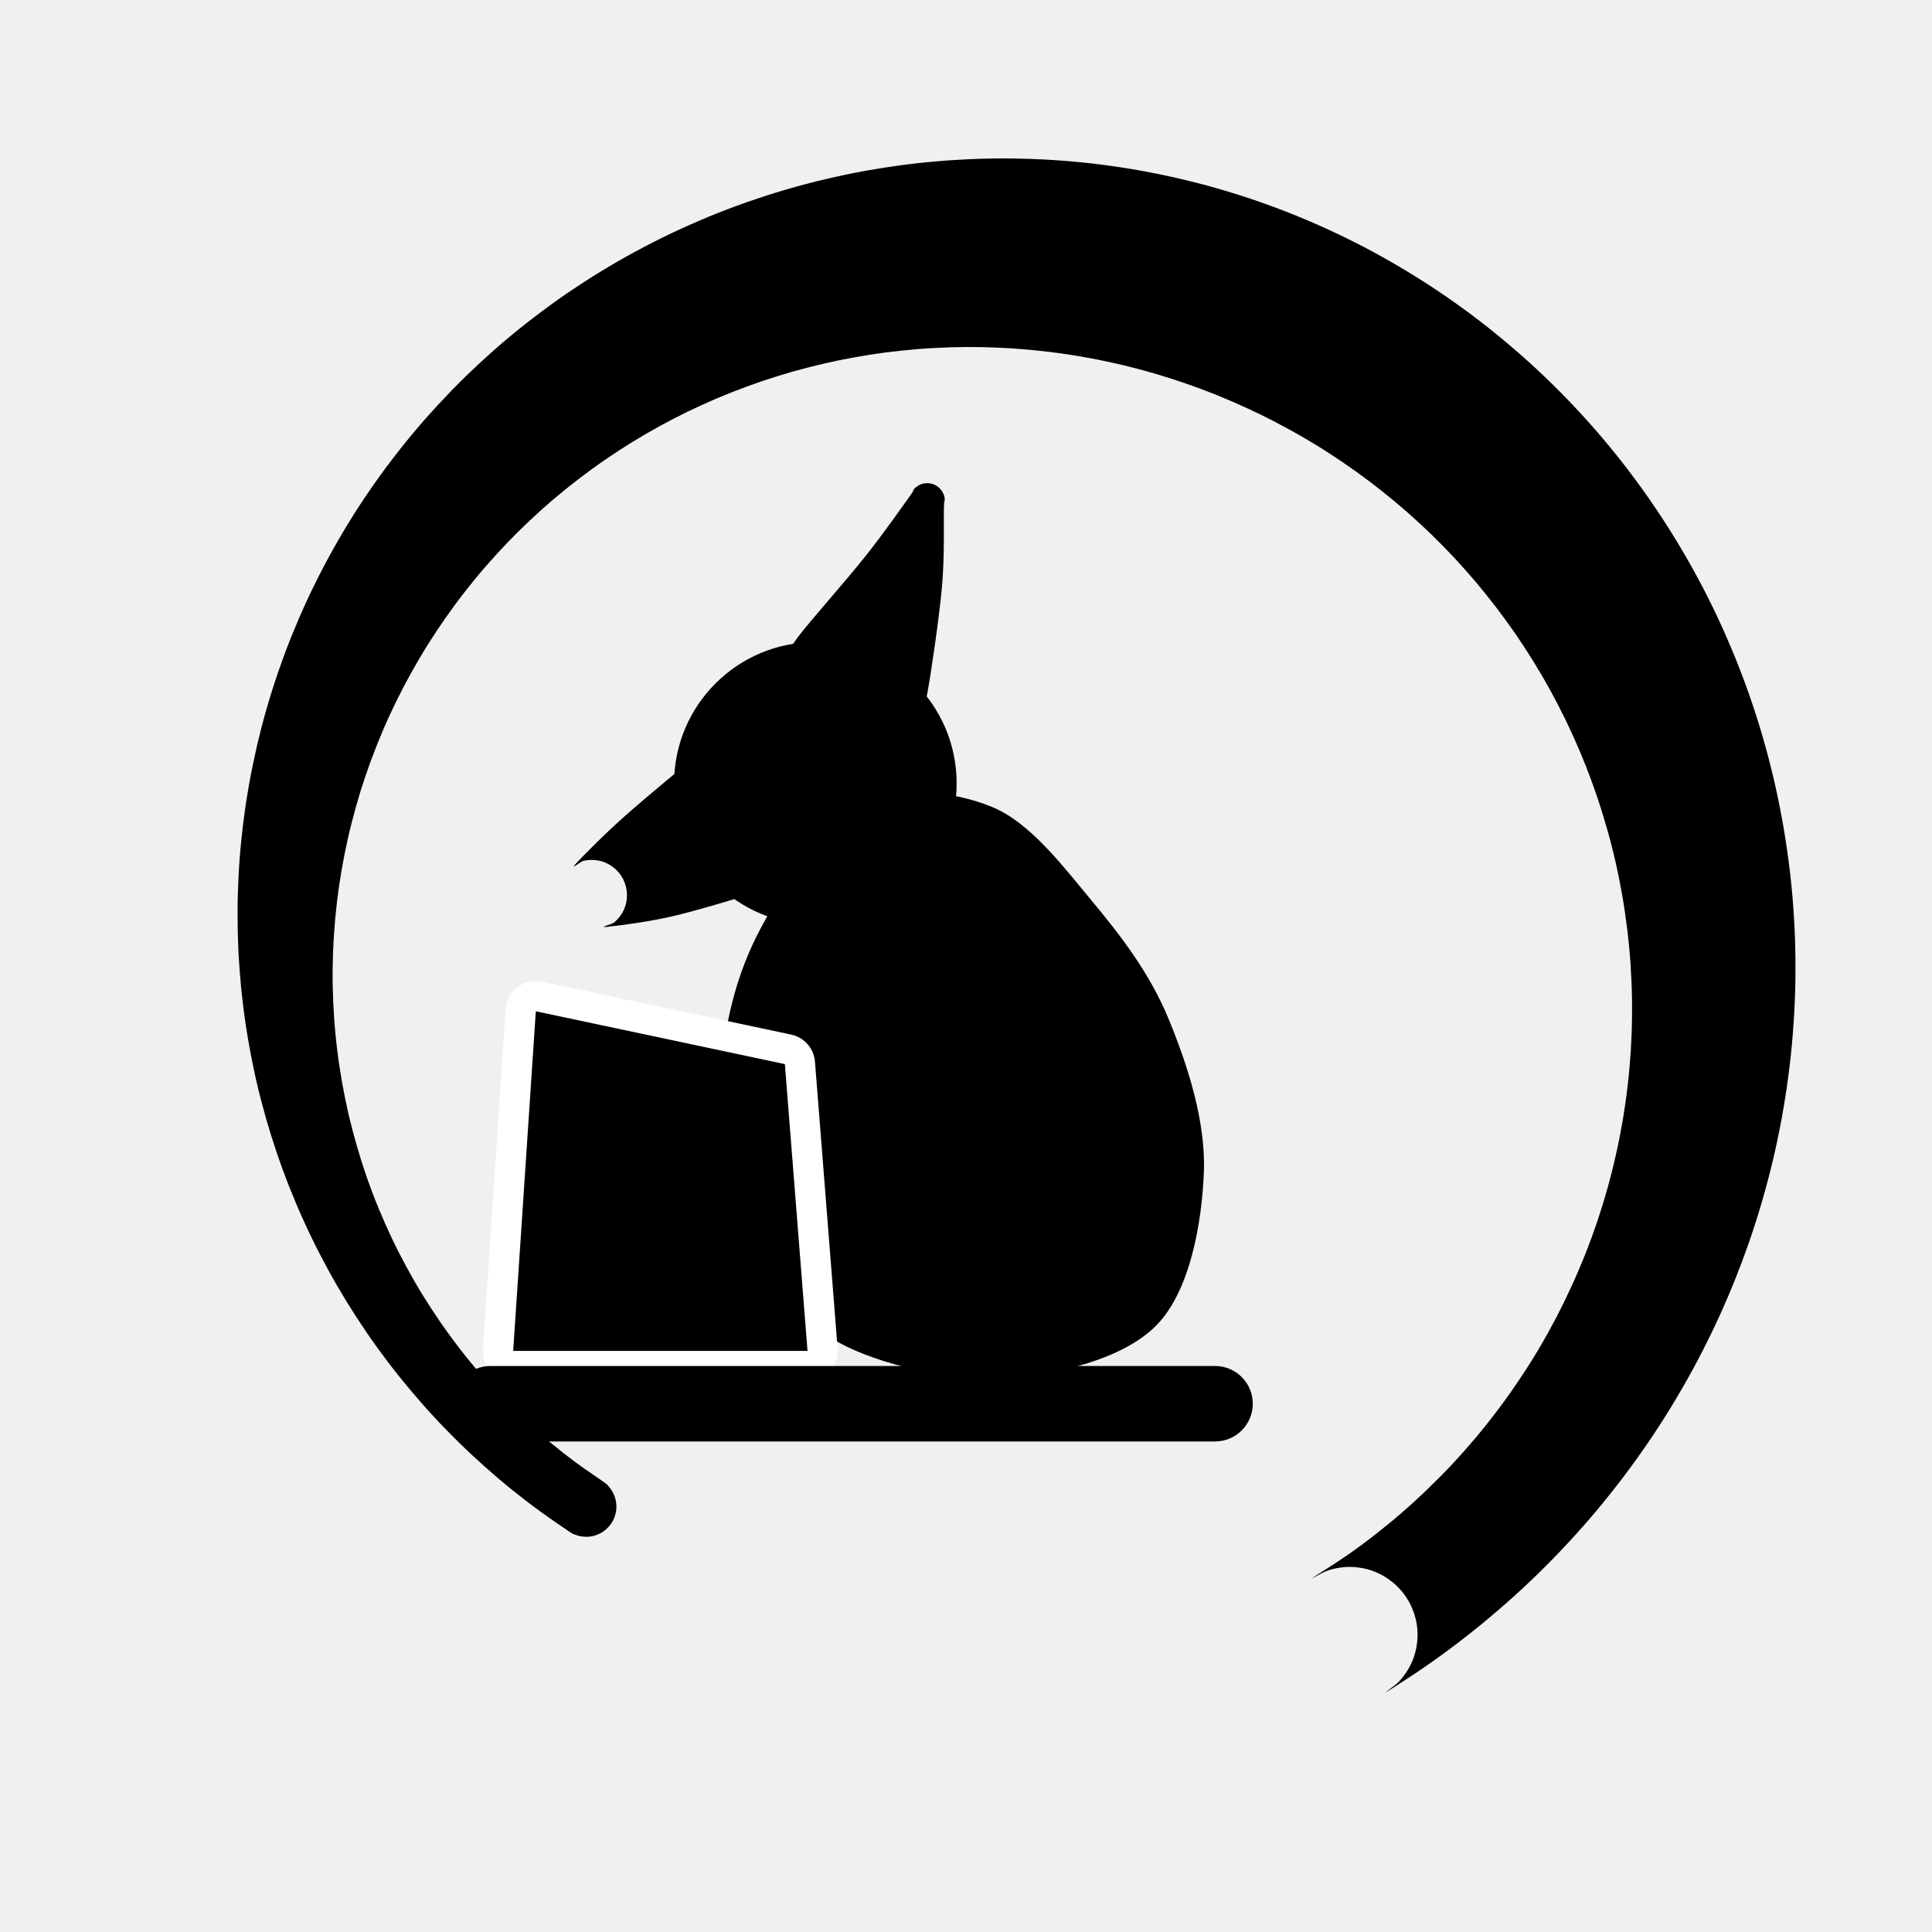
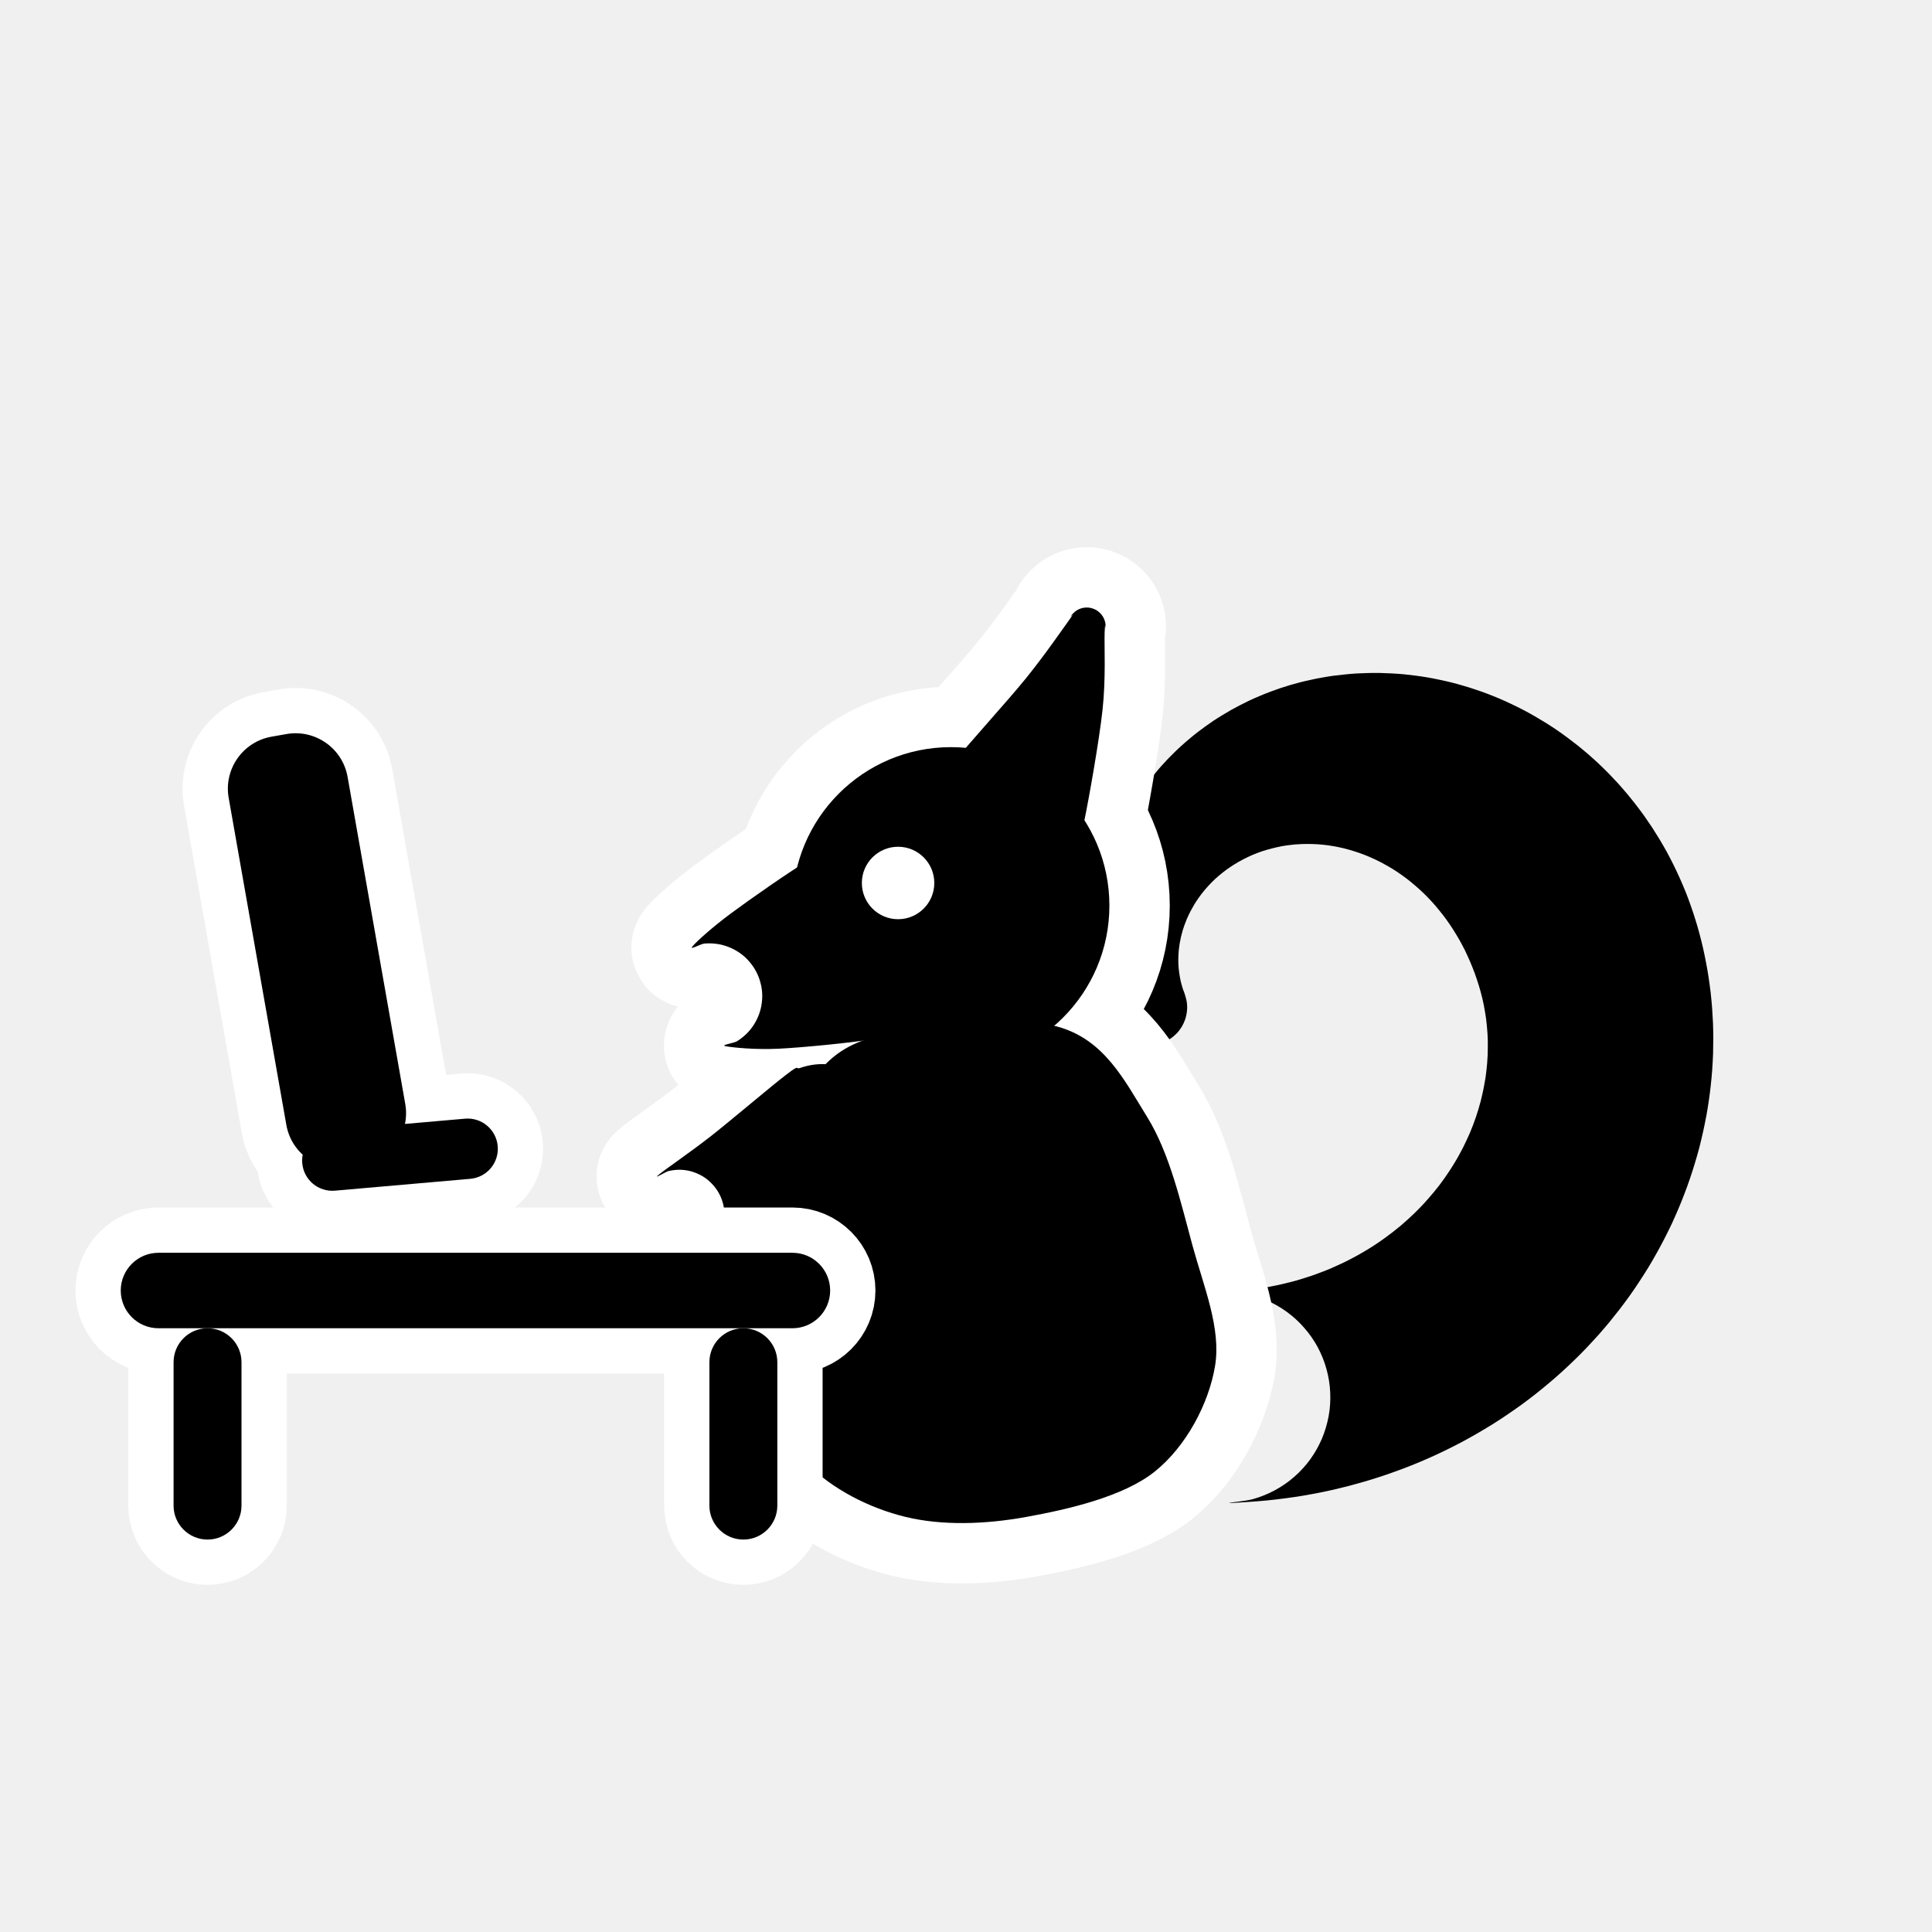
<svg xmlns="http://www.w3.org/2000/svg" viewBox="0 0 256 256" width="256" height="256">
  <g fill="#000000">
-     <path d="M183.74,224.17 C184.25,223.88 186.81,222.23 188.35,221.18 C189.89,220.12 191.47,218.99 192.98,217.84 C194.50,216.68 195.99,215.50 197.44,214.27 C198.90,213.05 200.33,211.79 201.72,210.50 C203.11,209.21 204.47,207.88 205.80,206.52 C207.12,205.16 208.42,203.77 209.67,202.35 C210.93,200.93 212.15,199.47 213.33,197.99 C214.51,196.51 215.66,195.00 216.76,193.46 C217.87,191.92 218.94,190.36 219.96,188.77 C220.99,187.18 221.98,185.56 222.92,183.92 C223.87,182.28 224.77,180.62 225.63,178.94 C226.49,177.25 227.31,175.55 228.09,173.82 C228.86,172.10 229.60,170.35 230.28,168.59 C230.97,166.83 231.61,165.05 232.21,163.26 C232.81,161.47 233.36,159.66 233.86,157.84 C234.37,156.02 234.83,154.18 235.24,152.34 C235.65,150.50 236.02,148.64 236.33,146.78 C236.65,144.92 236.92,143.05 237.14,141.17 C237.37,139.30 237.54,137.42 237.66,135.53 C237.79,133.65 237.87,131.76 237.90,129.87 C237.92,127.99 237.91,126.10 237.84,124.21 C237.77,122.32 237.65,120.44 237.49,118.56 C237.32,116.68 237.11,114.80 236.84,112.93 C236.58,111.06 236.27,109.20 235.91,107.35 C235.55,105.49 235.15,103.65 234.69,101.82 C234.24,99.99 233.73,98.16 233.19,96.36 C232.64,94.56 232.04,92.76 231.40,90.99 C230.76,89.22 230.07,87.46 229.33,85.72 C228.60,83.98 227.82,82.26 227.00,80.57 C226.18,78.87 225.31,77.20 224.40,75.55 C223.49,73.90 222.53,72.27 221.53,70.67 C220.54,69.07 219.50,67.50 218.42,65.95 C217.34,64.41 216.22,62.89 215.07,61.41 C213.91,59.93 212.71,58.47 211.48,57.05 C210.24,55.63 208.97,54.24 207.66,52.89 C206.36,51.54 205.01,50.22 203.64,48.94 C202.26,47.66 200.85,46.42 199.41,45.22 C197.97,44.01 196.50,42.85 195.00,41.72 C193.50,40.60 191.96,39.51 190.40,38.47 C188.85,37.43 187.26,36.43 185.65,35.48 C184.04,34.52 182.40,33.61 180.75,32.74 C179.09,31.88 177.41,31.06 175.71,30.28 C174.01,29.51 172.29,28.78 170.56,28.10 C168.82,27.42 167.07,26.79 165.30,26.20 C163.53,25.62 161.75,25.08 159.96,24.59 C158.16,24.11 156.35,23.67 154.54,23.28 C152.73,22.89 150.90,22.55 149.08,22.26 C147.25,21.97 145.41,21.73 143.57,21.54 C141.74,21.35 139.89,21.21 138.05,21.12 C136.21,21.03 134.37,20.99 132.53,20.99 C130.69,21.00 128.85,21.06 127.02,21.17 C125.19,21.27 123.36,21.43 121.54,21.63 C119.72,21.83 117.91,22.09 116.11,22.39 C114.31,22.68 112.51,23.03 110.74,23.43 C108.96,23.82 107.19,24.26 105.45,24.75 C103.70,25.23 101.96,25.77 100.25,26.35 C98.53,26.92 96.83,27.55 95.15,28.21 C93.48,28.88 91.82,29.59 90.18,30.34 C88.55,31.09 86.93,31.88 85.35,32.72 C83.76,33.55 82.19,34.42 80.66,35.34 C79.12,36.25 77.61,37.21 76.13,38.20 C74.64,39.18 73.19,40.21 71.77,41.28 C70.35,42.34 68.95,43.44 67.59,44.57 C66.23,45.70 64.90,46.87 63.61,48.07 C62.31,49.27 61.05,50.50 59.82,51.76 C58.60,53.02 57.41,54.31 56.25,55.62 C55.10,56.94 53.98,58.29 52.90,59.66 C51.82,61.03 50.77,62.43 49.77,63.85 C48.77,65.26 47.80,66.71 46.88,68.17 C45.95,69.64 45.06,71.13 44.22,72.63 C43.37,74.14 42.57,75.66 41.81,77.20 C41.04,78.74 40.32,80.30 39.64,81.87 C38.96,83.45 38.32,85.03 37.72,86.63 C37.13,88.23 36.57,89.85 36.06,91.47 C35.55,93.09 35.08,94.72 34.65,96.36 C34.23,98.00 33.85,99.65 33.51,101.30 C33.16,102.96 32.87,104.62 32.61,106.28 C32.36,107.94 32.15,109.61 31.98,111.27 C31.81,112.94 31.68,114.61 31.60,116.28 C31.52,117.94 31.47,119.61 31.48,121.27 C31.48,122.93 31.52,124.60 31.60,126.25 C31.69,127.90 31.82,129.56 31.98,131.20 C32.15,132.84 32.36,134.48 32.61,136.10 C32.86,137.73 33.15,139.35 33.48,140.95 C33.80,142.56 34.17,144.16 34.58,145.74 C34.99,147.32 35.44,148.89 35.92,150.44 C36.41,152.00 36.93,153.54 37.49,155.06 C38.05,156.59 38.65,158.09 39.28,159.58 C39.91,161.07 40.58,162.54 41.29,164.00 C41.99,165.45 42.73,166.88 43.50,168.29 C44.27,169.70 45.08,171.09 45.92,172.46 C46.76,173.82 47.63,175.17 48.53,176.49 C49.43,177.81 50.37,179.11 51.33,180.38 C52.29,181.65 53.29,182.89 54.31,184.11 C55.33,185.33 56.38,186.53 57.46,187.69 C58.53,188.86 59.64,189.99 60.77,191.10 C61.90,192.21 63.06,193.29 64.24,194.34 C65.42,195.39 66.62,196.42 67.85,197.41 C69.08,198.40 70.34,199.37 71.60,200.28 C72.86,201.20 74.63,202.41 75.39,202.92 C76.16,203.43 75.91,203.23 76.18,203.34 C76.46,203.45 76.75,203.54 77.04,203.58 C77.34,203.63 77.64,203.64 77.94,203.63 C78.23,203.61 78.54,203.55 78.82,203.47 C79.10,203.38 79.39,203.26 79.64,203.12 C79.90,202.97 80.15,202.79 80.37,202.59 C80.59,202.39 80.79,202.16 80.96,201.92 C81.13,201.68 81.28,201.41 81.39,201.13 C81.50,200.86 81.58,200.56 81.63,200.27 C81.68,199.98 81.69,199.67 81.67,199.37 C81.65,199.08 81.60,198.78 81.51,198.49 C81.43,198.21 81.31,197.93 81.16,197.67 C81.02,197.41 80.84,197.16 80.64,196.94 C80.44,196.72 80.68,196.87 79.96,196.35 C79.25,195.83 77.52,194.69 76.35,193.83 C75.18,192.96 74.06,192.08 72.95,191.16 C71.85,190.25 70.76,189.29 69.71,188.32 C68.65,187.34 67.62,186.33 66.62,185.29 C65.62,184.25 64.64,183.19 63.70,182.10 C62.75,181.01 61.83,179.89 60.95,178.75 C60.07,177.61 59.21,176.44 58.39,175.25 C57.57,174.06 56.78,172.85 56.02,171.62 C55.26,170.39 54.54,169.13 53.85,167.86 C53.16,166.59 52.50,165.30 51.88,163.99 C51.27,162.69 50.68,161.36 50.13,160.02 C49.58,158.69 49.07,157.33 48.59,155.97 C48.12,154.60 47.68,153.22 47.28,151.83 C46.88,150.44 46.51,149.04 46.18,147.63 C45.86,146.23 45.57,144.81 45.32,143.38 C45.07,141.96 44.85,140.53 44.68,139.10 C44.50,137.66 44.36,136.22 44.27,134.78 C44.17,133.34 44.11,131.90 44.08,130.45 C44.06,129.01 44.08,127.57 44.13,126.13 C44.19,124.69 44.28,123.25 44.41,121.81 C44.54,120.38 44.71,118.94 44.91,117.52 C45.12,116.09 45.36,114.67 45.64,113.26 C45.92,111.85 46.23,110.45 46.59,109.05 C46.94,107.66 47.33,106.28 47.75,104.90 C48.18,103.53 48.64,102.17 49.13,100.83 C49.63,99.48 50.16,98.15 50.72,96.83 C51.28,95.51 51.88,94.21 52.51,92.92 C53.14,91.64 53.81,90.37 54.50,89.12 C55.20,87.87 55.92,86.64 56.68,85.43 C57.44,84.22 58.23,83.03 59.05,81.86 C59.87,80.69 60.71,79.54 61.59,78.42 C62.47,77.29 63.37,76.19 64.30,75.12 C65.24,74.04 66.20,72.99 67.18,71.96 C68.16,70.94 69.18,69.93 70.21,68.96 C71.24,67.99 72.30,67.04 73.38,66.12 C74.47,65.20 75.57,64.31 76.70,63.45 C77.82,62.59 78.97,61.75 80.14,60.95 C81.30,60.15 82.49,59.37 83.69,58.63 C84.90,57.89 86.12,57.17 87.36,56.49 C88.60,55.81 89.86,55.16 91.13,54.54 C92.40,53.93 93.69,53.34 94.98,52.79 C96.28,52.24 97.60,51.72 98.92,51.23 C100.25,50.74 101.58,50.29 102.93,49.87 C104.27,49.45 105.63,49.06 107.00,48.71 C108.36,48.36 109.74,48.04 111.12,47.75 C112.50,47.47 113.88,47.22 115.28,47.00 C116.67,46.78 118.07,46.60 119.47,46.46 C120.87,46.31 122.27,46.19 123.68,46.12 C125.09,46.04 126.50,45.99 127.90,45.98 C129.31,45.97 130.72,46.00 132.13,46.06 C133.54,46.12 134.95,46.21 136.35,46.34 C137.75,46.47 139.16,46.63 140.55,46.82 C141.95,47.02 143.35,47.25 144.73,47.51 C146.12,47.78 147.50,48.07 148.88,48.40 C150.25,48.73 151.62,49.10 152.97,49.49 C154.33,49.89 155.68,50.32 157.02,50.78 C158.36,51.24 159.69,51.74 161.01,52.26 C162.32,52.79 163.63,53.35 164.92,53.94 C166.22,54.53 167.50,55.15 168.76,55.80 C170.03,56.46 171.28,57.14 172.51,57.85 C173.75,58.57 174.97,59.31 176.17,60.09 C177.37,60.87 178.55,61.67 179.72,62.51 C180.88,63.34 182.03,64.21 183.15,65.10 C184.28,66.00 185.38,66.92 186.47,67.87 C187.55,68.82 188.61,69.80 189.65,70.80 C190.68,71.81 191.70,72.84 192.69,73.90 C193.67,74.96 194.64,76.04 195.58,77.15 C196.51,78.26 197.42,79.40 198.31,80.56 C199.19,81.71 200.05,82.90 200.88,84.10 C201.70,85.31 202.50,86.53 203.27,87.78 C204.04,89.03 204.78,90.30 205.48,91.59 C206.19,92.88 206.86,94.19 207.51,95.52 C208.15,96.85 208.76,98.20 209.34,99.56 C209.91,100.92 210.46,102.30 210.96,103.70 C211.47,105.09 211.95,106.51 212.38,107.93 C212.82,109.35 213.23,110.79 213.59,112.24 C213.96,113.69 214.29,115.15 214.58,116.63 C214.87,118.10 215.13,119.58 215.34,121.07 C215.56,122.56 215.74,124.06 215.88,125.56 C216.02,127.06 216.12,128.58 216.18,130.09 C216.25,131.60 216.27,133.12 216.25,134.64 C216.24,136.16 216.18,137.69 216.09,139.21 C215.99,140.73 215.86,142.26 215.68,143.78 C215.51,145.30 215.29,146.82 215.04,148.33 C214.78,149.84 214.49,151.35 214.15,152.86 C213.82,154.36 213.44,155.86 213.03,157.35 C212.61,158.83 212.16,160.32 211.67,161.79 C211.17,163.25 210.64,164.71 210.07,166.16 C209.49,167.60 208.88,169.04 208.23,170.45 C207.58,171.87 206.89,173.28 206.17,174.66 C205.44,176.04 204.68,177.41 203.88,178.76 C203.08,180.11 202.24,181.44 201.36,182.74 C200.49,184.05 199.58,185.34 198.63,186.60 C197.69,187.86 196.71,189.10 195.70,190.31 C194.68,191.52 193.64,192.71 192.56,193.87 C191.48,195.03 190.36,196.16 189.22,197.26 C188.08,198.36 186.90,199.44 185.70,200.48 C184.50,201.52 183.26,202.53 182.00,203.51 C180.75,204.48 179.49,205.41 178.14,206.33 C176.80,207.26 174.33,208.77 173.93,209.08 C173.53,209.38 175.11,208.41 175.73,208.18 C176.36,207.95 177.03,207.78 177.69,207.70 C178.35,207.61 179.04,207.60 179.70,207.67 C180.37,207.73 181.04,207.87 181.68,208.08 C182.31,208.29 182.93,208.58 183.51,208.93 C184.08,209.28 184.62,209.70 185.10,210.16 C185.58,210.63 186.02,211.16 186.38,211.72 C186.75,212.28 187.05,212.89 187.28,213.52 C187.51,214.15 187.68,214.81 187.76,215.48 C187.85,216.14 187.86,216.83 187.79,217.49 C187.73,218.16 187.59,218.83 187.38,219.46 C187.17,220.10 186.88,220.72 186.53,221.29 C186.18,221.86 185.76,222.41 185.30,222.89 C184.83,223.37 183.23,224.45 183.74,224.17 Z" />
-     <path d="M144.70,119.40 C140.80,114.72 136.51,109.00 131.44,106.92 C126.37,104.84 119.48,104.06 114.28,106.92 C109.08,109.78 103.36,117.84 100.24,124.08 C97.12,130.32 95.56,137.60 95.56,144.36 C95.56,151.12 97.64,159.05 100.24,164.64 C102.84,170.23 105.70,174.91 111.16,177.90 C116.62,180.89 125.98,182.97 133.00,182.58 C140.02,182.19 148.86,180.11 153.28,175.56 C157.70,171.01 159.26,162.04 159.52,155.28 C159.78,148.52 157.31,140.98 154.84,135.00 C152.37,129.02 148.60,124.08 144.70,119.40 Z" />
-     <circle cx="108.04" cy="103.80" r="18.72" />
-     <path d="M93.13,99.53 C91.05,101.11 85.58,105.66 82.78,108.15 C79.98,110.63 77.22,113.45 76.31,114.43 C75.39,115.42 76.95,114.16 77.29,114.07 C77.63,113.99 77.98,113.95 78.33,113.94 C78.68,113.94 79.03,113.97 79.37,114.04 C79.71,114.11 80.05,114.23 80.37,114.37 C80.68,114.52 80.99,114.71 81.26,114.92 C81.54,115.13 81.79,115.38 82.02,115.65 C82.24,115.92 82.43,116.22 82.59,116.53 C82.74,116.84 82.86,117.17 82.95,117.51 C83.03,117.85 83.07,118.20 83.08,118.55 C83.08,118.90 83.05,119.25 82.98,119.59 C82.91,119.93 82.79,120.27 82.65,120.59 C82.50,120.90 82.31,121.21 82.10,121.48 C81.89,121.76 81.64,122.01 81.37,122.24 C81.10,122.46 79.12,122.96 80.49,122.81 C81.87,122.65 85.92,122.19 89.62,121.29 C93.32,120.40 100.18,118.29 102.67,117.43 C105.16,116.57 103.97,116.63 104.54,116.14 C105.11,115.65 105.64,115.08 106.08,114.47 C106.53,113.86 106.91,113.19 107.21,112.50 C107.51,111.81 107.73,111.07 107.87,110.33 C108.01,109.59 108.06,108.81 108.03,108.06 C108.00,107.31 107.88,106.54 107.68,105.82 C107.49,105.09 107.20,104.37 106.85,103.71 C106.49,103.04 106.05,102.41 105.56,101.84 C105.07,101.27 104.50,100.74 103.89,100.30 C103.28,99.85 102.61,99.47 101.92,99.17 C101.23,98.87 100.49,98.65 99.75,98.51 C99.01,98.37 98.23,98.32 97.48,98.35 C96.73,98.38 95.96,98.50 95.24,98.70 C94.51,98.89 95.20,97.96 93.13,99.53 Z" />
-     <path d="M122.86,91.95 C123.36,89.28 124.45,81.86 124.82,77.72 C125.19,73.57 125.02,68.95 125.08,67.10 C125.14,65.25 125.17,66.76 125.19,66.59 C125.21,66.41 125.20,66.24 125.18,66.06 C125.16,65.89 125.12,65.72 125.06,65.55 C125.00,65.39 124.92,65.23 124.82,65.09 C124.73,64.94 124.61,64.80 124.49,64.68 C124.37,64.56 124.22,64.45 124.08,64.36 C123.93,64.27 123.76,64.19 123.60,64.14 C123.44,64.09 123.26,64.05 123.09,64.03 C122.91,64.01 122.74,64.02 122.56,64.04 C122.39,64.06 122.22,64.10 122.05,64.16 C121.89,64.22 121.73,64.30 121.59,64.40 C121.44,64.49 121.30,64.61 121.18,64.73 C121.06,64.85 120.95,65.00 120.86,65.14 C120.77,65.29 121.67,64.19 120.64,65.62 C119.61,67.05 117.15,70.59 114.66,73.72 C112.17,76.86 107.30,82.33 105.70,84.45 C104.11,86.57 105.21,85.77 105.08,86.45 C104.96,87.13 104.90,87.85 104.93,88.54 C104.95,89.23 105.06,89.94 105.24,90.61 C105.42,91.28 105.68,91.95 106.00,92.57 C106.32,93.18 106.73,93.77 107.18,94.30 C107.63,94.82 108.16,95.31 108.71,95.73 C109.27,96.14 109.89,96.50 110.53,96.78 C111.16,97.05 111.85,97.27 112.53,97.40 C113.21,97.52 113.93,97.58 114.62,97.55 C115.31,97.53 116.02,97.42 116.69,97.24 C117.36,97.06 118.03,96.80 118.65,96.48 C119.26,96.16 119.85,95.75 120.38,95.30 C120.90,94.85 121.39,94.32 121.81,93.77 C122.22,93.21 122.35,94.63 122.86,91.95 Z" />
-     <g stroke="#FFFFFF" stroke-width="8" stroke-linejoin="round" paint-order="stroke fill">
-       <path d="M71 134 L104 141 L107 179 L68 179 Z" />
+     <path d="M162.89,199.14 C162.76,199.20 164.39,199.08 165.20,199.03 C166.01,198.98 166.90,198.91 167.74,198.83 C168.59,198.75 169.43,198.65 170.26,198.54 C171.10,198.43 171.93,198.31 172.75,198.17 C173.58,198.03 174.40,197.87 175.22,197.71 C176.03,197.54 176.84,197.36 177.65,197.16 C178.45,196.97 179.25,196.76 180.05,196.53 C180.84,196.31 181.62,196.08 182.40,195.83 C183.18,195.58 183.96,195.32 184.72,195.04 C185.49,194.77 186.25,194.48 187.00,194.18 C187.76,193.88 188.50,193.57 189.24,193.24 C189.97,192.92 190.70,192.58 191.42,192.23 C192.14,191.88 192.86,191.52 193.56,191.15 C194.27,190.77 194.96,190.39 195.65,189.99 C196.33,189.60 197.01,189.19 197.68,188.78 C198.35,188.36 199.01,187.93 199.66,187.49 C200.31,187.05 200.95,186.60 201.58,186.15 C202.21,185.69 202.83,185.22 203.44,184.74 C204.05,184.26 204.65,183.77 205.24,183.27 C205.83,182.78 206.41,182.27 206.98,181.75 C207.55,181.24 208.10,180.71 208.65,180.18 C209.20,179.65 209.73,179.11 210.26,178.56 C210.78,178.01 211.29,177.45 211.80,176.89 C212.30,176.32 212.79,175.75 213.27,175.17 C213.74,174.59 214.21,174.00 214.67,173.41 C215.12,172.82 215.56,172.22 216.00,171.61 C216.43,171.00 216.85,170.39 217.25,169.77 C217.66,169.15 218.05,168.53 218.44,167.90 C218.82,167.27 219.19,166.64 219.54,166.00 C219.90,165.36 220.25,164.71 220.58,164.06 C220.91,163.42 221.23,162.76 221.54,162.11 C221.84,161.45 222.14,160.79 222.42,160.12 C222.70,159.46 222.97,158.79 223.22,158.12 C223.48,157.45 223.72,156.78 223.95,156.10 C224.18,155.42 224.40,154.74 224.60,154.06 C224.81,153.38 225.00,152.70 225.18,152.02 C225.35,151.33 225.52,150.65 225.67,149.96 C225.82,149.27 225.96,148.59 226.09,147.90 C226.22,147.21 226.33,146.52 226.43,145.83 C226.53,145.14 226.62,144.45 226.69,143.77 C226.77,143.08 226.83,142.39 226.88,141.70 C226.93,141.01 226.96,140.33 226.99,139.64 C227.01,138.96 227.02,138.27 227.02,137.59 C227.02,136.91 227.00,136.23 226.98,135.55 C226.95,134.87 226.91,134.20 226.86,133.52 C226.81,132.85 226.74,132.18 226.67,131.51 C226.59,130.85 226.50,130.18 226.40,129.52 C226.30,128.86 226.19,128.20 226.06,127.55 C225.94,126.90 225.80,126.25 225.66,125.61 C225.51,124.96 225.35,124.32 225.18,123.69 C225.01,123.05 224.83,122.42 224.63,121.80 C224.44,121.17 224.23,120.55 224.01,119.94 C223.80,119.33 223.57,118.72 223.33,118.12 C223.09,117.52 222.83,116.93 222.57,116.34 C222.31,115.75 222.03,115.17 221.75,114.60 C221.47,114.03 221.17,113.46 220.87,112.90 C220.56,112.34 220.24,111.79 219.92,111.25 C219.59,110.71 219.26,110.18 218.92,109.65 C218.57,109.13 218.22,108.61 217.86,108.10 C217.49,107.59 217.12,107.09 216.74,106.60 C216.36,106.11 215.97,105.63 215.58,105.16 C215.18,104.69 214.78,104.22 214.37,103.77 C213.95,103.32 213.53,102.87 213.11,102.44 C212.68,102.01 212.25,101.58 211.81,101.17 C211.37,100.76 210.92,100.35 210.47,99.96 C210.01,99.57 209.55,99.18 209.09,98.81 C208.62,98.44 208.15,98.08 207.68,97.73 C207.20,97.37 206.72,97.03 206.24,96.70 C205.75,96.37 205.26,96.05 204.76,95.74 C204.27,95.44 203.77,95.14 203.27,94.85 C202.77,94.56 202.26,94.29 201.75,94.02 C201.24,93.76 200.73,93.50 200.21,93.26 C199.70,93.02 199.18,92.78 198.66,92.56 C198.14,92.34 197.61,92.13 197.09,91.93 C196.56,91.73 196.04,91.54 195.51,91.37 C194.98,91.19 194.45,91.02 193.92,90.87 C193.39,90.71 192.86,90.57 192.33,90.43 C191.80,90.30 191.26,90.18 190.73,90.07 C190.20,89.95 189.67,89.85 189.14,89.76 C188.61,89.67 188.07,89.59 187.54,89.52 C187.01,89.45 186.48,89.39 185.96,89.34 C185.43,89.29 184.90,89.26 184.38,89.23 C183.85,89.20 183.33,89.18 182.81,89.17 C182.29,89.16 181.77,89.17 181.25,89.18 C180.74,89.19 180.22,89.21 179.71,89.24 C179.20,89.27 178.69,89.32 178.19,89.37 C177.68,89.42 177.18,89.48 176.68,89.54 C176.18,89.61 175.69,89.69 175.20,89.78 C174.71,89.86 174.22,89.96 173.74,90.07 C173.25,90.17 172.78,90.28 172.30,90.40 C171.83,90.53 171.36,90.66 170.89,90.79 C170.43,90.93 169.97,91.08 169.51,91.23 C169.06,91.39 168.61,91.55 168.16,91.72 C167.72,91.89 167.28,92.06 166.85,92.25 C166.41,92.43 165.99,92.62 165.56,92.82 C165.14,93.02 164.72,93.23 164.31,93.44 C163.90,93.65 163.50,93.87 163.10,94.09 C162.70,94.32 162.31,94.55 161.92,94.79 C161.53,95.02 161.15,95.27 160.78,95.51 C160.41,95.76 160.04,96.02 159.68,96.28 C159.32,96.54 158.97,96.80 158.62,97.07 C158.27,97.34 157.93,97.62 157.60,97.90 C157.26,98.18 156.94,98.46 156.62,98.75 C156.30,99.04 155.98,99.33 155.68,99.63 C155.37,99.93 155.07,100.23 154.78,100.53 C154.49,100.84 154.20,101.15 153.92,101.46 C153.64,101.77 153.37,102.09 153.11,102.41 C152.84,102.73 152.59,103.05 152.34,103.37 C152.09,103.70 151.84,104.02 151.61,104.35 C151.37,104.68 151.14,105.02 150.92,105.35 C150.70,105.69 150.48,106.02 150.28,106.36 C150.07,106.70 149.87,107.04 149.67,107.38 C149.48,107.73 149.29,108.07 149.11,108.42 C148.93,108.76 148.76,109.11 148.60,109.46 C148.43,109.80 148.27,110.15 148.12,110.50 C147.97,110.85 147.82,111.20 147.68,111.55 C147.54,111.90 147.41,112.26 147.29,112.61 C147.16,112.96 147.04,113.31 146.93,113.67 C146.82,114.02 146.71,114.37 146.61,114.72 C146.51,115.08 146.42,115.43 146.33,115.78 C146.25,116.13 146.17,116.48 146.09,116.84 C146.02,117.19 145.95,117.54 145.89,117.89 C145.83,118.24 145.77,118.59 145.72,118.94 C145.67,119.28 145.63,119.63 145.59,119.98 C145.55,120.32 145.52,120.67 145.49,121.01 C145.47,121.36 145.45,121.70 145.43,122.04 C145.42,122.39 145.41,122.73 145.40,123.06 C145.40,123.40 145.40,123.74 145.40,124.08 C145.41,124.41 145.42,124.75 145.44,125.08 C145.46,125.41 145.48,125.74 145.50,126.07 C145.53,126.40 145.56,126.73 145.60,127.05 C145.63,127.38 145.68,127.70 145.72,128.02 C145.77,128.34 145.82,128.66 145.87,128.98 C145.93,129.29 145.99,129.61 146.05,129.92 C146.12,130.23 146.18,130.55 146.26,130.85 C146.33,131.16 146.41,131.47 146.49,131.77 C146.57,132.08 146.65,132.38 146.74,132.68 C146.83,132.98 146.93,133.27 147.02,133.57 C147.12,133.86 147.23,134.17 147.33,134.44 C147.43,134.72 147.49,134.92 147.62,135.22 C147.75,135.52 147.92,135.91 148.13,136.22 C148.33,136.53 148.57,136.82 148.84,137.08 C149.11,137.34 149.41,137.57 149.73,137.76 C150.05,137.95 150.40,138.11 150.75,138.23 C151.10,138.34 151.48,138.42 151.85,138.45 C152.22,138.49 152.60,138.48 152.97,138.43 C153.33,138.38 153.70,138.29 154.05,138.16 C154.40,138.03 154.74,137.85 155.05,137.65 C155.36,137.45 155.65,137.20 155.91,136.94 C156.17,136.67 156.40,136.36 156.59,136.05 C156.78,135.73 156.94,135.38 157.06,135.03 C157.17,134.67 157.25,134.30 157.28,133.93 C157.32,133.56 157.31,133.18 157.26,132.81 C157.21,132.44 157.07,132.01 156.99,131.73 C156.91,131.44 156.83,131.31 156.76,131.12 C156.70,130.92 156.65,130.76 156.60,130.58 C156.54,130.39 156.50,130.21 156.45,130.02 C156.41,129.84 156.37,129.65 156.34,129.46 C156.30,129.27 156.27,129.08 156.25,128.89 C156.22,128.70 156.20,128.50 156.18,128.31 C156.16,128.11 156.15,127.92 156.14,127.72 C156.14,127.52 156.13,127.32 156.13,127.12 C156.13,126.93 156.14,126.73 156.15,126.53 C156.16,126.33 156.17,126.13 156.19,125.93 C156.21,125.72 156.24,125.52 156.27,125.32 C156.29,125.12 156.33,124.92 156.37,124.72 C156.40,124.52 156.45,124.32 156.49,124.12 C156.54,123.92 156.59,123.72 156.65,123.52 C156.70,123.32 156.76,123.12 156.83,122.93 C156.89,122.73 156.96,122.53 157.04,122.34 C157.11,122.14 157.19,121.95 157.27,121.75 C157.35,121.56 157.44,121.37 157.53,121.18 C157.62,120.99 157.72,120.80 157.82,120.61 C157.92,120.43 158.02,120.24 158.13,120.06 C158.23,119.87 158.35,119.69 158.46,119.51 C158.58,119.33 158.70,119.15 158.82,118.98 C158.94,118.80 159.07,118.63 159.20,118.46 C159.33,118.29 159.47,118.12 159.61,117.95 C159.75,117.79 159.89,117.62 160.04,117.46 C160.18,117.30 160.33,117.15 160.48,116.99 C160.64,116.83 160.79,116.68 160.95,116.53 C161.11,116.38 161.27,116.24 161.44,116.09 C161.61,115.95 161.78,115.81 161.95,115.67 C162.12,115.53 162.29,115.40 162.47,115.27 C162.65,115.14 162.83,115.01 163.01,114.89 C163.20,114.76 163.38,114.64 163.57,114.53 C163.76,114.41 163.95,114.30 164.14,114.19 C164.34,114.08 164.53,113.97 164.73,113.87 C164.93,113.76 165.13,113.66 165.33,113.57 C165.53,113.47 165.74,113.38 165.94,113.29 C166.15,113.21 166.36,113.12 166.57,113.04 C166.78,112.96 166.99,112.89 167.20,112.81 C167.41,112.74 167.63,112.67 167.84,112.61 C168.06,112.54 168.28,112.48 168.50,112.43 C168.72,112.37 168.94,112.32 169.16,112.27 C169.38,112.22 169.60,112.17 169.82,112.13 C170.05,112.09 170.27,112.06 170.50,112.02 C170.72,111.99 170.95,111.96 171.18,111.94 C171.40,111.91 171.63,111.89 171.86,111.88 C172.08,111.86 172.31,111.85 172.54,111.84 C172.77,111.83 173.00,111.83 173.23,111.83 C173.46,111.83 173.69,111.83 173.92,111.84 C174.15,111.84 174.38,111.86 174.61,111.87 C174.84,111.89 175.07,111.91 175.30,111.93 C175.53,111.95 175.76,111.98 175.99,112.01 C176.22,112.04 176.44,112.08 176.67,112.12 C176.90,112.16 177.13,112.20 177.36,112.25 C177.59,112.30 177.81,112.35 178.04,112.40 C178.27,112.46 178.49,112.52 178.72,112.58 C178.94,112.64 179.17,112.71 179.39,112.78 C179.62,112.85 179.84,112.92 180.06,113.00 C180.28,113.08 180.50,113.16 180.72,113.24 C180.94,113.33 181.16,113.42 181.38,113.51 C181.60,113.60 181.82,113.70 182.03,113.80 C182.25,113.90 182.46,114.00 182.68,114.11 C182.89,114.21 183.10,114.32 183.31,114.44 C183.52,114.55 183.73,114.67 183.94,114.79 C184.15,114.91 184.35,115.03 184.56,115.16 C184.76,115.29 184.97,115.42 185.17,115.55 C185.37,115.69 185.57,115.83 185.77,115.97 C185.96,116.11 186.16,116.25 186.36,116.40 C186.55,116.55 186.74,116.70 186.94,116.86 C187.13,117.01 187.32,117.17 187.50,117.33 C187.69,117.49 187.88,117.65 188.06,117.82 C188.24,117.99 188.43,118.16 188.61,118.33 C188.79,118.51 188.96,118.68 189.14,118.86 C189.31,119.04 189.49,119.23 189.66,119.41 C189.83,119.60 190.00,119.79 190.17,119.98 C190.33,120.17 190.50,120.37 190.66,120.57 C190.82,120.76 190.99,120.97 191.14,121.17 C191.30,121.38 191.46,121.58 191.61,121.79 C191.76,122.00 191.91,122.22 192.06,122.43 C192.21,122.65 192.36,122.87 192.50,123.09 C192.64,123.31 192.78,123.54 192.92,123.77 C193.06,124.00 193.20,124.23 193.33,124.46 C193.46,124.70 193.59,124.93 193.72,125.17 C193.85,125.41 193.97,125.66 194.10,125.90 C194.22,126.15 194.34,126.40 194.45,126.65 C194.57,126.90 194.68,127.15 194.79,127.41 C194.90,127.67 195.01,127.93 195.11,128.19 C195.22,128.45 195.32,128.72 195.42,128.99 C195.52,129.26 195.61,129.53 195.70,129.80 C195.79,130.08 195.88,130.36 195.97,130.64 C196.05,130.92 196.13,131.20 196.21,131.48 C196.29,131.77 196.36,132.06 196.43,132.35 C196.50,132.64 196.56,132.94 196.62,133.23 C196.68,133.53 196.73,133.83 196.78,134.13 C196.83,134.44 196.88,134.74 196.92,135.05 C196.96,135.36 196.99,135.67 197.02,135.98 C197.05,136.29 197.08,136.61 197.10,136.93 C197.11,137.24 197.13,137.56 197.14,137.89 C197.14,138.21 197.15,138.53 197.14,138.86 C197.14,139.18 197.13,139.51 197.12,139.84 C197.10,140.17 197.08,140.50 197.06,140.83 C197.03,141.17 197.00,141.50 196.96,141.84 C196.92,142.17 196.88,142.51 196.83,142.85 C196.77,143.19 196.72,143.52 196.65,143.86 C196.59,144.20 196.52,144.55 196.44,144.89 C196.37,145.23 196.29,145.57 196.20,145.91 C196.11,146.26 196.01,146.60 195.91,146.94 C195.80,147.29 195.69,147.63 195.58,147.98 C195.46,148.32 195.34,148.66 195.21,149.01 C195.08,149.35 194.94,149.69 194.80,150.04 C194.65,150.38 194.50,150.72 194.34,151.06 C194.18,151.40 194.02,151.74 193.85,152.08 C193.67,152.42 193.49,152.76 193.31,153.09 C193.12,153.43 192.93,153.77 192.72,154.10 C192.52,154.43 192.32,154.76 192.10,155.09 C191.88,155.42 191.66,155.75 191.43,156.08 C191.20,156.40 190.96,156.73 190.72,157.05 C190.47,157.37 190.22,157.68 189.96,158.00 C189.70,158.31 189.44,158.62 189.16,158.93 C188.89,159.24 188.61,159.55 188.32,159.85 C188.03,160.15 187.74,160.45 187.44,160.74 C187.13,161.04 186.82,161.33 186.51,161.61 C186.19,161.90 185.87,162.18 185.54,162.46 C185.21,162.73 184.87,163.01 184.53,163.27 C184.18,163.54 183.83,163.80 183.47,164.06 C183.12,164.32 182.75,164.57 182.38,164.82 C182.01,165.07 181.63,165.31 181.25,165.54 C180.86,165.78 180.47,166.01 180.08,166.23 C179.68,166.45 179.28,166.67 178.87,166.88 C178.46,167.09 178.04,167.30 177.62,167.49 C177.20,167.69 176.78,167.88 176.34,168.07 C175.91,168.25 175.47,168.43 175.03,168.59 C174.58,168.76 174.13,168.93 173.68,169.08 C173.23,169.23 172.77,169.38 172.30,169.52 C171.84,169.66 171.37,169.79 170.89,169.91 C170.42,170.03 169.94,170.14 169.46,170.25 C168.97,170.35 168.48,170.45 167.99,170.54 C167.50,170.63 167.00,170.70 166.50,170.77 C166.00,170.84 165.50,170.91 164.99,170.96 C164.49,171.01 164.02,171.05 163.46,171.08 C162.91,171.12 161.44,171.11 161.66,171.16 C161.88,171.21 163.76,171.19 164.78,171.38 C165.81,171.56 166.83,171.87 167.79,172.28 C168.74,172.69 169.67,173.22 170.51,173.83 C171.35,174.44 172.14,175.16 172.82,175.95 C173.51,176.73 174.12,177.61 174.61,178.52 C175.10,179.44 175.50,180.43 175.77,181.43 C176.05,182.43 176.22,183.49 176.26,184.53 C176.31,185.57 176.24,186.64 176.05,187.66 C175.86,188.68 175.55,189.71 175.15,190.66 C174.74,191.61 174.21,192.55 173.60,193.39 C172.99,194.23 172.26,195.02 171.48,195.70 C170.70,196.38 169.82,196.99 168.90,197.48 C167.99,197.97 166.99,198.37 165.99,198.65 C164.99,198.92 163.03,199.07 162.89,199.14 Z" />
+     <g fill="#FFFFFF" stroke="#FFFFFF" stroke-width="16" stroke-linejoin="round" stroke-linecap="round">
+       <path d="M140.00,136.00 C146.33,137.67 149.00,143.17 152.00,148.00 C155.00,152.83 156.50,159.50 158.00,165.00 C159.50,170.50 161.83,176.00 161.00,181.00 C160.17,186.00 157.17,191.67 153.00,195.00 C148.83,198.33 141.50,200.00 136.00,201.00 C130.50,202.00 124.83,202.17 120.00,201.00 C115.17,199.83 110.33,197.33 107.00,194.00 C103.67,190.67 101.33,185.67 100.00,181.00 C98.67,176.33 98.33,171.17 99.00,166.00 C99.67,160.83 101.50,154.67 104.00,150.00 C106.50,145.33 108.00,140.33 114.00,138.00 C120.00,135.67 133.67,134.33 140.00,136.00 Z" />
+       <circle cx="126.00" cy="120.00" r="21.00" />
+       <path d="M106.73,114.25 C104.63,115.49 99.33,119.19 96.84,121.04 C94.35,122.89 92.37,124.69 91.79,125.36 C91.20,126.02 92.80,125.08 93.32,125.03 C93.84,124.98 94.37,124.99 94.89,125.06 C95.40,125.12 95.92,125.25 96.41,125.43 C96.90,125.61 97.38,125.85 97.81,126.13 C98.25,126.41 98.66,126.75 99.02,127.12 C99.38,127.50 99.71,127.92 99.98,128.36 C100.25,128.81 100.48,129.29 100.64,129.79 C100.80,130.28 100.92,130.80 100.97,131.32 C101.02,131.84 101.01,132.37 100.94,132.89 C100.88,133.40 100.75,133.92 100.57,134.41 C100.39,134.90 100.15,135.38 99.87,135.81 C99.59,136.25 99.25,136.66 98.88,137.02 C98.50,137.38 98.08,137.71 97.64,137.98 C97.19,138.25 95.29,138.48 96.21,138.64 C97.13,138.80 99.99,139.11 103.16,138.96 C106.34,138.81 112.84,138.16 115.27,137.75 C117.71,137.34 117.00,137.01 117.78,136.50 C118.56,136.00 119.30,135.39 119.95,134.73 C120.59,134.07 121.18,133.31 121.66,132.52 C122.15,131.73 122.55,130.86 122.85,129.98 C123.14,129.11 123.34,128.17 123.44,127.25 C123.53,126.33 123.52,125.37 123.40,124.45 C123.29,123.53 123.06,122.60 122.75,121.73 C122.43,120.86 122.01,120.00 121.50,119.22 C121.00,118.44 120.39,117.70 119.73,117.05 C119.07,116.41 118.31,115.82 117.52,115.34 C116.73,114.85 115.86,114.45 114.98,114.15 C114.11,113.86 113.17,113.66 112.25,113.56 C111.33,113.47 110.37,113.48 109.45,113.60 C108.53,113.71 108.83,113.01 106.73,114.25 Z" />
+       <path d="M143.63,108.98 C144.22,106.19 145.63,98.28 146.09,94.08 C146.55,89.88 146.31,85.60 146.37,83.79 C146.44,81.98 146.47,83.43 146.49,83.24 C146.51,83.06 146.50,82.87 146.48,82.68 C146.46,82.50 146.41,82.31 146.35,82.14 C146.28,81.97 146.20,81.79 146.10,81.64 C146.00,81.48 145.87,81.34 145.74,81.21 C145.61,81.08 145.46,80.96 145.30,80.86 C145.14,80.77 144.97,80.69 144.79,80.63 C144.61,80.57 144.43,80.53 144.24,80.51 C144.06,80.49 143.87,80.50 143.68,80.52 C143.50,80.54 143.31,80.59 143.14,80.65 C142.97,80.72 142.79,80.80 142.64,80.90 C142.48,81.00 142.34,81.13 142.21,81.26 C142.08,81.39 141.96,81.54 141.86,81.70 C141.77,81.86 142.62,80.84 141.63,82.21 C140.64,83.58 138.45,86.78 135.91,89.92 C133.37,93.05 128.08,98.83 126.37,101.02 C124.67,103.21 125.85,102.35 125.70,103.04 C125.56,103.73 125.49,104.45 125.50,105.16 C125.51,105.86 125.61,106.58 125.77,107.27 C125.94,107.95 126.19,108.63 126.51,109.26 C126.83,109.89 127.22,110.50 127.67,111.04 C128.12,111.59 128.64,112.09 129.20,112.52 C129.76,112.95 130.38,113.33 131.02,113.63 C131.66,113.92 132.35,114.15 133.04,114.30 C133.73,114.44 134.45,114.51 135.16,114.50 C135.86,114.49 136.58,114.39 137.27,114.23 C137.95,114.06 138.63,113.81 139.26,113.49 C139.89,113.17 140.50,112.78 141.04,112.33 C141.59,111.88 142.09,111.36 142.52,110.80 C142.95,110.24 143.03,111.77 143.63,108.98 Z" />
+       <path d="M104.17,142.41 C102.21,143.90 97.05,148.30 94.24,150.51 C91.43,152.71 88.26,154.86 87.32,155.63 C86.37,156.41 88.15,155.28 88.58,155.17 C89.01,155.07 89.47,155.01 89.91,155.00 C90.36,154.99 90.81,155.04 91.25,155.13 C91.68,155.22 92.12,155.37 92.52,155.56 C92.93,155.74 93.32,155.98 93.67,156.25 C94.02,156.53 94.35,156.85 94.63,157.19 C94.92,157.53 95.17,157.92 95.37,158.32 C95.57,158.71 95.72,159.15 95.83,159.58 C95.93,160.01 95.99,160.47 96.00,160.91 C96.01,161.36 95.96,161.81 95.87,162.25 C95.78,162.68 95.63,163.12 95.44,163.52 C95.26,163.93 95.02,164.32 94.75,164.67 C94.47,165.02 94.15,165.35 93.81,165.63 C93.47,165.92 91.36,166.72 92.68,166.37 C94.01,166.01 98.23,164.95 101.76,163.49 C105.28,162.03 111.56,158.79 113.83,157.59 C116.11,156.40 114.93,156.80 115.40,156.33 C115.87,155.85 116.30,155.31 116.65,154.74 C117.00,154.18 117.29,153.56 117.51,152.92 C117.73,152.29 117.88,151.62 117.95,150.96 C118.02,150.29 118.02,149.60 117.94,148.94 C117.86,148.28 117.70,147.61 117.48,146.98 C117.25,146.35 116.95,145.73 116.59,145.17 C116.23,144.60 115.80,144.07 115.33,143.60 C114.85,143.13 114.31,142.70 113.74,142.35 C113.18,142.00 112.56,141.71 111.92,141.49 C111.29,141.27 110.62,141.12 109.96,141.05 C109.29,140.98 108.60,140.98 107.94,141.06 C107.28,141.14 106.61,141.30 105.98,141.52 C105.35,141.75 106.12,140.91 104.17,142.41 Z" />
    </g>
-     <rect x="60" y="181" width="106" height="10" rx="5" />
+     <g>
+       <path d="M140.00,136.00 C146.33,137.67 149.00,143.17 152.00,148.00 C155.00,152.83 156.50,159.50 158.00,165.00 C159.50,170.50 161.83,176.00 161.00,181.00 C160.17,186.00 157.17,191.67 153.00,195.00 C148.83,198.33 141.50,200.00 136.00,201.00 C130.50,202.00 124.83,202.17 120.00,201.00 C115.17,199.83 110.33,197.33 107.00,194.00 C103.67,190.67 101.33,185.67 100.00,181.00 C98.67,176.33 98.33,171.17 99.00,166.00 C99.67,160.83 101.50,154.67 104.00,150.00 C106.50,145.33 108.00,140.33 114.00,138.00 C120.00,135.67 133.67,134.33 140.00,136.00 Z" />
+       <circle cx="126.00" cy="120.00" r="21.00" />
+       <path d="M106.73,114.25 C104.63,115.49 99.33,119.19 96.84,121.04 C94.35,122.89 92.37,124.69 91.79,125.36 C91.20,126.02 92.80,125.08 93.32,125.03 C93.84,124.98 94.37,124.99 94.89,125.06 C95.40,125.12 95.92,125.25 96.41,125.43 C96.90,125.61 97.38,125.85 97.81,126.13 C98.25,126.41 98.66,126.75 99.02,127.12 C99.38,127.50 99.71,127.92 99.98,128.36 C100.25,128.81 100.48,129.29 100.64,129.79 C100.80,130.28 100.92,130.80 100.97,131.32 C101.02,131.84 101.01,132.37 100.94,132.89 C100.88,133.40 100.75,133.92 100.57,134.41 C100.39,134.90 100.15,135.38 99.87,135.81 C99.59,136.25 99.25,136.66 98.88,137.02 C98.50,137.38 98.08,137.71 97.64,137.98 C97.19,138.25 95.29,138.48 96.21,138.64 C97.13,138.80 99.99,139.11 103.16,138.96 C106.34,138.81 112.84,138.16 115.27,137.75 C117.71,137.34 117.00,137.01 117.78,136.50 C118.56,136.00 119.30,135.39 119.95,134.73 C120.59,134.07 121.18,133.31 121.66,132.52 C122.15,131.73 122.55,130.86 122.85,129.98 C123.14,129.11 123.34,128.17 123.44,127.25 C123.53,126.33 123.52,125.37 123.40,124.45 C123.29,123.53 123.06,122.60 122.75,121.73 C122.43,120.86 122.01,120.00 121.50,119.22 C121.00,118.44 120.39,117.70 119.73,117.05 C119.07,116.41 118.31,115.82 117.52,115.34 C116.73,114.85 115.86,114.45 114.98,114.15 C114.11,113.86 113.17,113.66 112.25,113.56 C111.33,113.47 110.37,113.48 109.45,113.60 C108.53,113.71 108.83,113.01 106.73,114.25 Z" />
+       <path d="M143.63,108.98 C144.22,106.19 145.63,98.28 146.09,94.08 C146.55,89.88 146.31,85.60 146.37,83.79 C146.44,81.98 146.47,83.43 146.49,83.24 C146.51,83.06 146.50,82.87 146.48,82.68 C146.46,82.50 146.41,82.31 146.35,82.14 C146.28,81.97 146.20,81.79 146.10,81.64 C146.00,81.48 145.87,81.34 145.74,81.21 C145.61,81.08 145.46,80.96 145.30,80.86 C145.14,80.77 144.97,80.69 144.79,80.63 C144.61,80.57 144.43,80.53 144.24,80.51 C144.06,80.49 143.87,80.50 143.68,80.52 C143.50,80.54 143.31,80.59 143.14,80.65 C142.97,80.72 142.79,80.80 142.64,80.90 C142.48,81.00 142.34,81.13 142.21,81.26 C142.08,81.39 141.96,81.54 141.86,81.70 C141.77,81.86 142.62,80.84 141.63,82.21 C140.64,83.58 138.45,86.78 135.91,89.92 C133.37,93.05 128.08,98.83 126.37,101.02 C124.67,103.21 125.85,102.35 125.70,103.04 C125.56,103.73 125.49,104.45 125.50,105.16 C125.51,105.86 125.61,106.58 125.77,107.27 C125.94,107.95 126.19,108.63 126.51,109.26 C126.83,109.89 127.22,110.50 127.67,111.04 C128.12,111.59 128.64,112.09 129.20,112.52 C129.76,112.95 130.38,113.33 131.02,113.63 C131.66,113.92 132.35,114.15 133.04,114.30 C133.73,114.44 134.45,114.51 135.16,114.50 C135.86,114.49 136.58,114.39 137.27,114.23 C137.95,114.06 138.63,113.81 139.26,113.49 C139.89,113.17 140.50,112.78 141.04,112.33 C141.59,111.88 142.09,111.36 142.52,110.80 C142.95,110.24 143.03,111.77 143.63,108.98 Z" />
+       <path d="M104.17,142.41 C102.21,143.90 97.05,148.30 94.24,150.51 C91.43,152.71 88.26,154.86 87.32,155.63 C86.37,156.41 88.15,155.28 88.58,155.17 C89.01,155.07 89.47,155.01 89.91,155.00 C90.36,154.99 90.81,155.04 91.25,155.13 C91.68,155.22 92.12,155.37 92.52,155.56 C92.93,155.74 93.32,155.98 93.67,156.25 C94.02,156.53 94.35,156.85 94.63,157.19 C94.92,157.53 95.17,157.92 95.37,158.32 C95.57,158.71 95.72,159.15 95.83,159.58 C95.93,160.01 95.99,160.47 96.00,160.91 C96.01,161.36 95.96,161.81 95.87,162.25 C95.78,162.68 95.63,163.12 95.44,163.52 C95.26,163.93 95.02,164.32 94.75,164.67 C94.47,165.02 94.15,165.35 93.81,165.63 C93.47,165.92 91.36,166.72 92.68,166.37 C94.01,166.01 98.23,164.95 101.76,163.49 C105.28,162.03 111.56,158.79 113.83,157.59 C116.11,156.40 114.93,156.80 115.40,156.33 C115.87,155.85 116.30,155.31 116.65,154.74 C117.00,154.18 117.29,153.56 117.51,152.92 C117.73,152.29 117.88,151.62 117.95,150.96 C118.02,150.29 118.02,149.60 117.94,148.94 C117.86,148.28 117.70,147.61 117.48,146.98 C117.25,146.35 116.95,145.73 116.59,145.17 C116.23,144.60 115.80,144.07 115.33,143.60 C114.85,143.13 114.31,142.70 113.74,142.35 C113.18,142.00 112.56,141.71 111.92,141.49 C111.29,141.27 110.62,141.12 109.96,141.05 C109.29,140.98 108.60,140.98 107.94,141.06 C107.28,141.14 106.61,141.30 105.98,141.52 C105.35,141.75 106.12,140.91 104.17,142.41 Z" />
+     </g>
+     <circle cx="119" cy="117" r="4.8" fill="#FFFFFF" />
+     <g fill="#FFFFFF" stroke="#FFFFFF" stroke-width="12" stroke-linejoin="round" stroke-linecap="round">
+       <rect x="34" y="97" width="16" height="58" rx="7" transform="rotate(-10 42 126)" />
+       <rect x="40" y="149" width="26" height="8" rx="4" transform="rotate(-5 53 153)" />
+     </g>
+     <g>
+       <rect x="34" y="97" width="16" height="58" rx="7" transform="rotate(-10 42 126)" />
+       <rect x="40" y="149" width="26" height="8" rx="4" transform="rotate(-5 53 153)" />
+     </g>
+     <g fill="#FFFFFF" stroke="#FFFFFF" stroke-width="12" stroke-linejoin="round" stroke-linecap="round">
+       <rect x="16" y="166" width="94" height="10" rx="5" />
+       <rect x="23" y="176" width="9" height="28" rx="4.5" />
+       <rect x="94" y="176" width="9" height="28" rx="4.5" />
+     </g>
+     <g>
+       <rect x="16" y="166" width="94" height="10" rx="5" />
+       <rect x="23" y="176" width="9" height="28" rx="4.5" />
+       <rect x="94" y="176" width="9" height="28" rx="4.5" />
+     </g>
  </g>
</svg>
